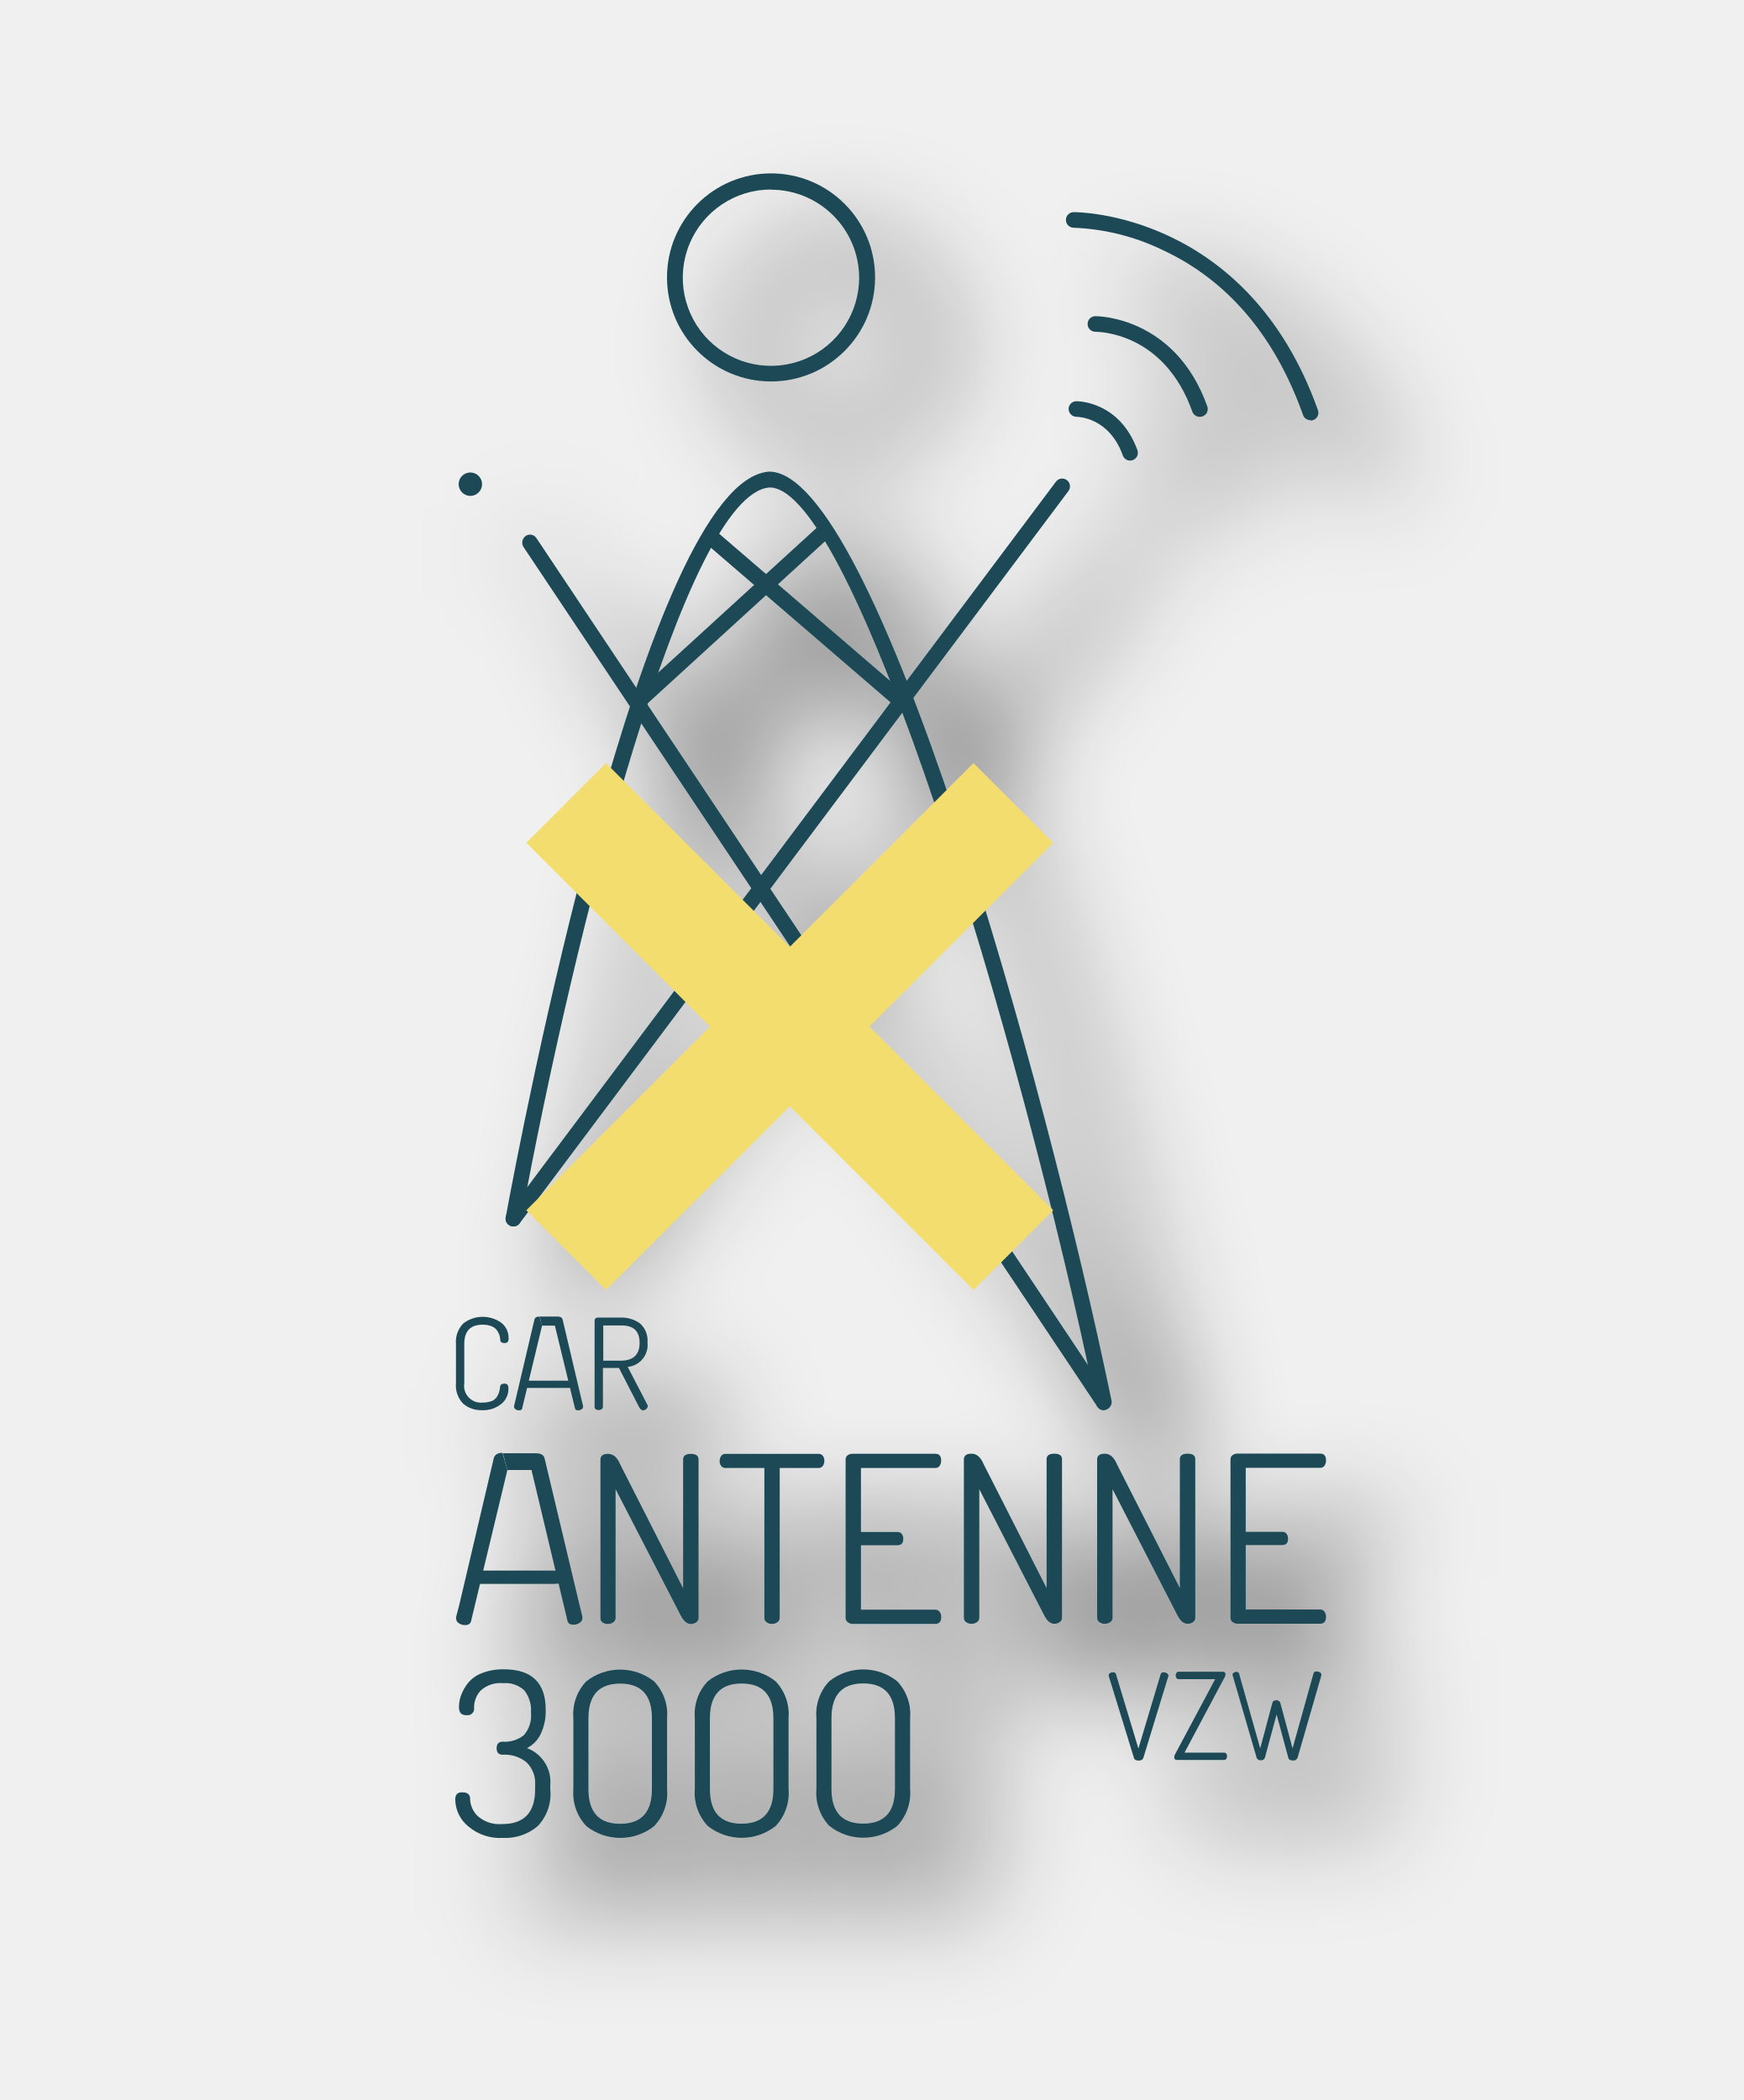
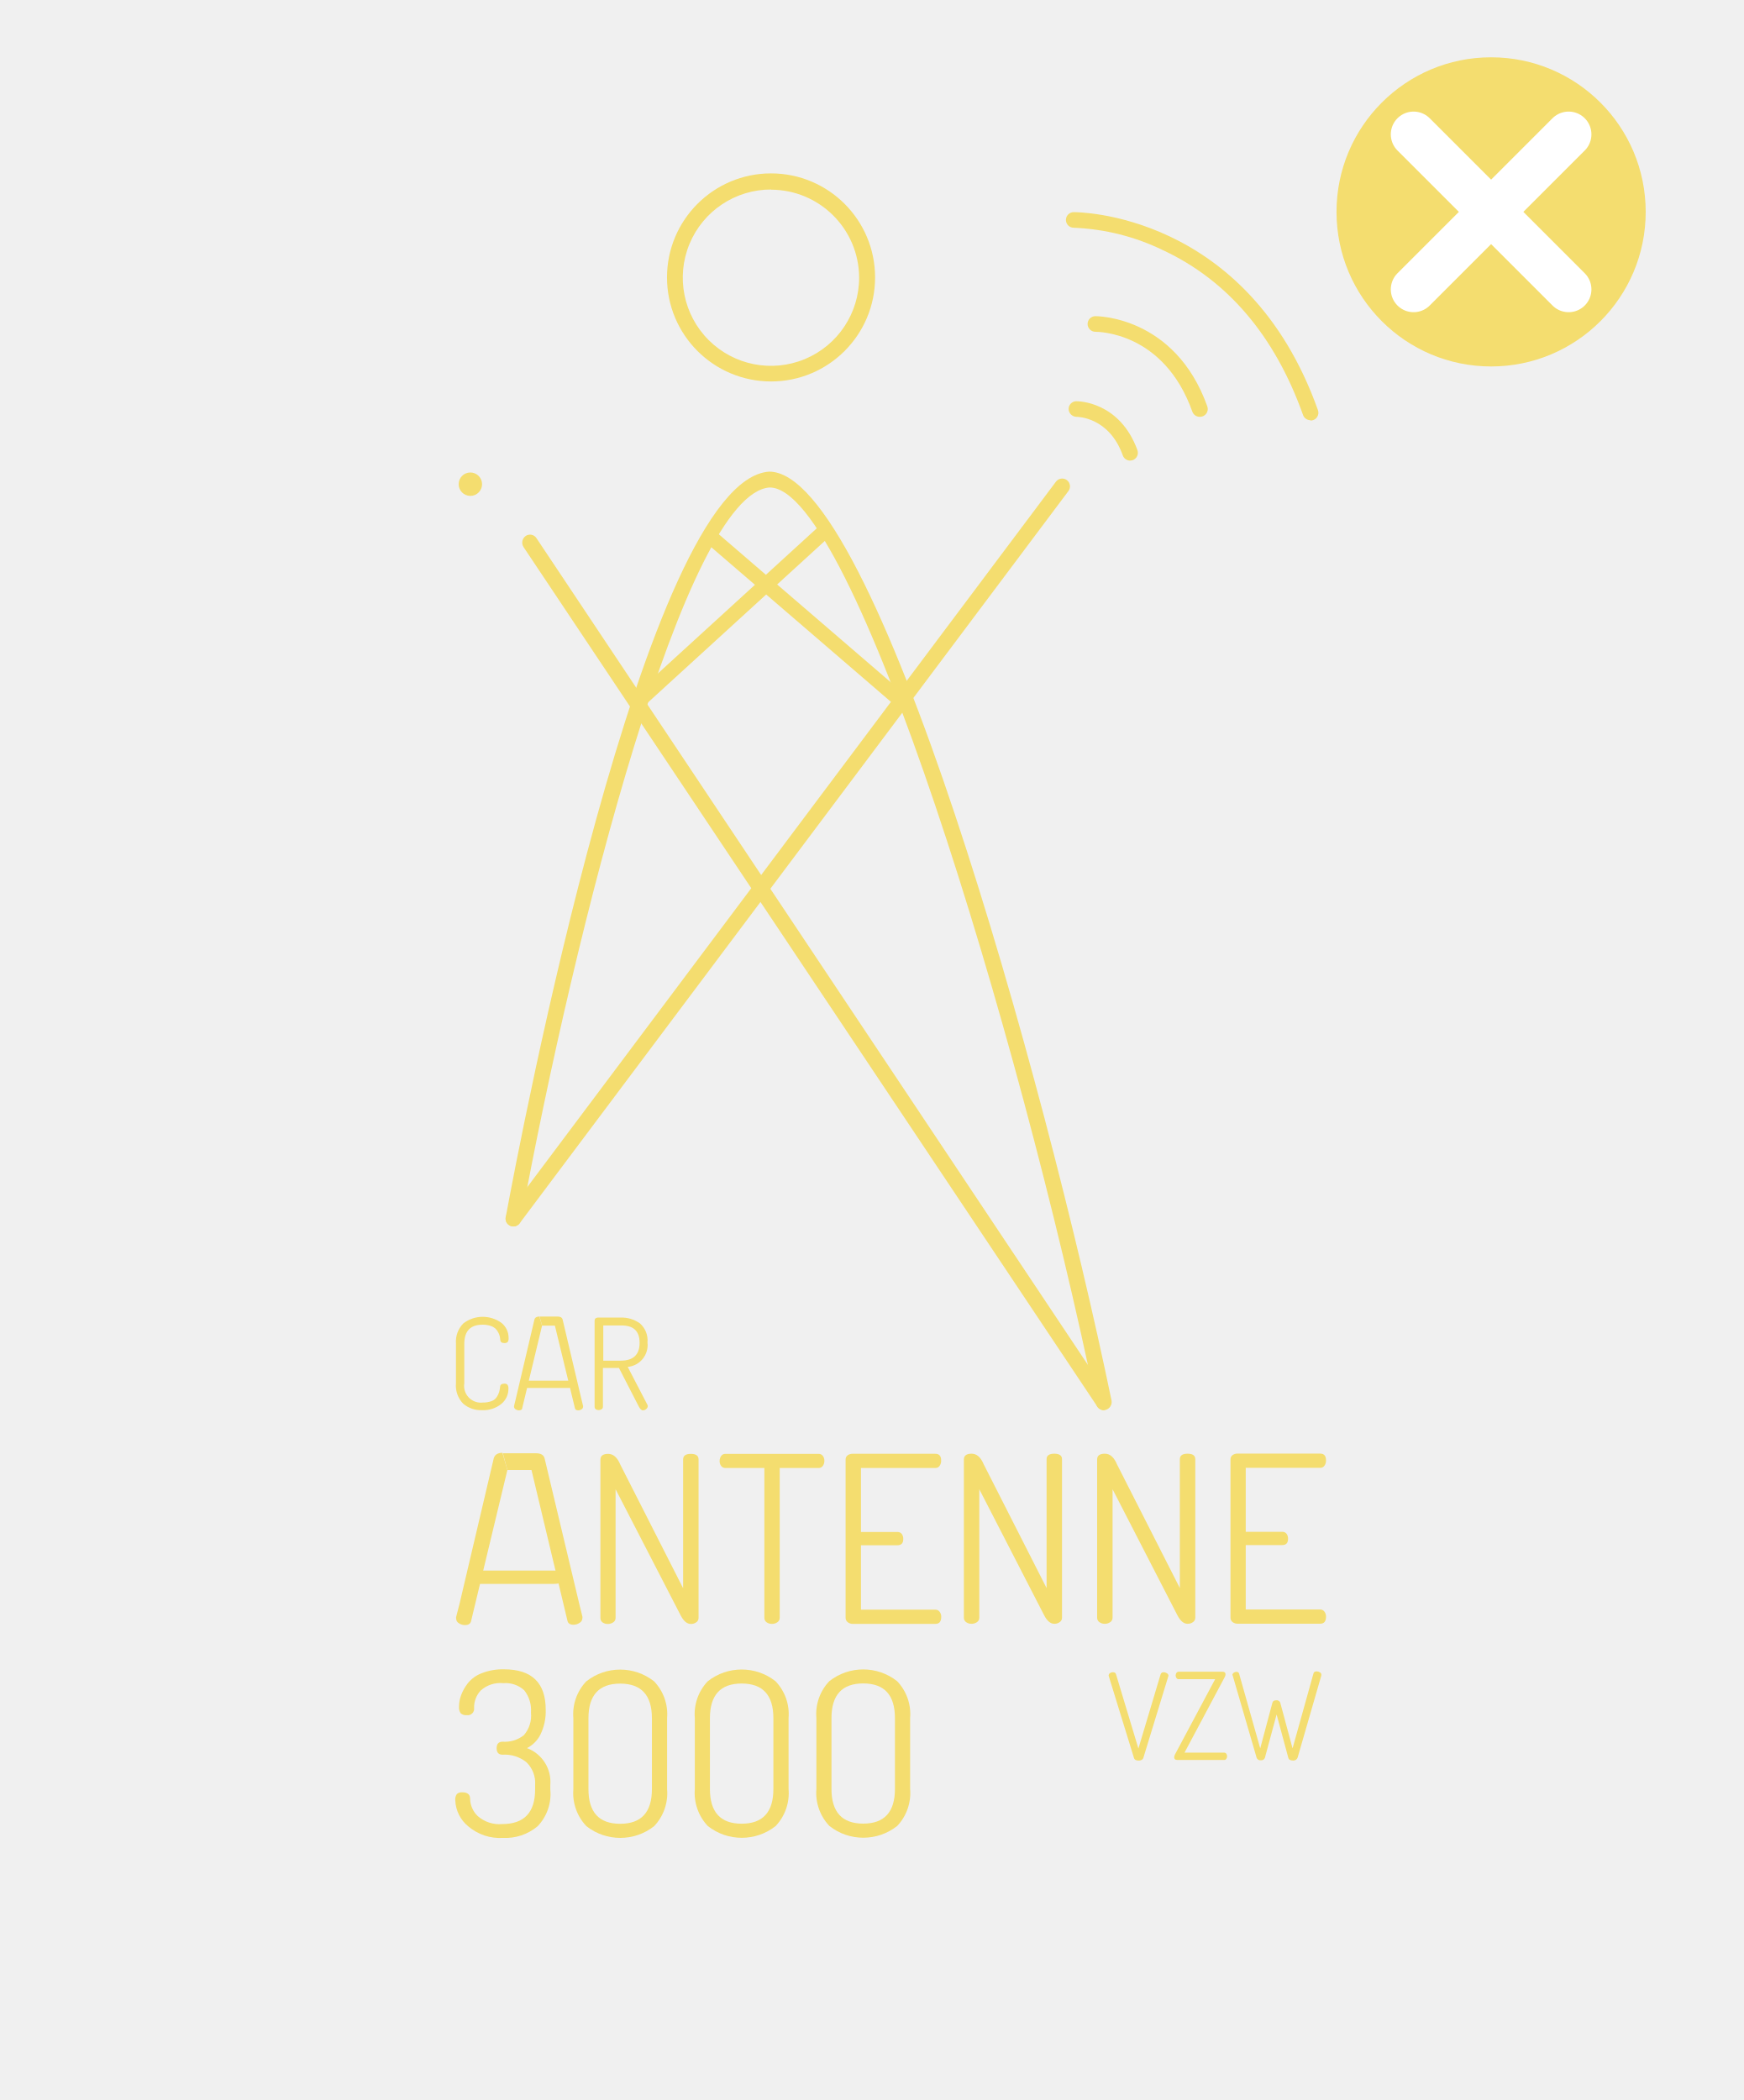
<svg xmlns="http://www.w3.org/2000/svg" id="Layer_1" data-name="Layer 1" viewBox="0 0 201.08 242.23">
  <defs>
-     <style>.cls-1{filter:url(#AI_Shadow_2);}.cls-2{fill:#1a4955;}.cls-3,.cls-4,.cls-5{fill:none;stroke-miterlimit:10;}.cls-3,.cls-4{stroke:#1a4955;}.cls-3{stroke-width:1.8px;}.cls-4{stroke-width:1.85px;}.cls-5{stroke:#f4dd6f;stroke-width:13px;}</style>
-     <filter id="AI_Shadow_2" x="-15" y="-15" width="140" height="130" name="AI_Shadow_2">
-       <feGaussianBlur result="blur" stdDeviation="6" in="SourceAlpha" />
-       <feOffset result="offsetBlurredAlpha" dx="8" dy="8" in="blur" />
-       <feMerge>
-         <feMergeNode in="offsetBlurredAlpha" />
-         <feMergeNode in="SourceGraphic" />
-       </feMerge>
-     </filter>
+     <style>.cls-1{fill:#f4dd6f;}.cls-2,.cls-3{fill:none;stroke-miterlimit:10;}.cls-2{stroke:#f4dd6f;stroke-width:1.7px;}.cls-3{stroke:#fff;stroke-linecap:round;stroke-width:5.26px;}</style>
  </defs>
-   <g class="cls-1">
-     <circle class="cls-2" cx="54.25" cy="55.85" r="1.35" />
-     <path class="cls-2" d="M127.31,162.66a.9.9,0,0,1-.88-.72c-8.93-43.1-28-105.71-37.66-105.71-9.71.68-22.47,50.9-28.67,84.5a.9.9,0,0,1-1.77-.33c1.6-8.69,16.08-85,30.38-86,12.24,0,31.75,69.78,39.49,107.14a.9.9,0,0,1-.7,1.06Z" />
-     <path class="cls-2" d="M151.14,48.47a.9.9,0,0,1-.85-.6c-3.24-9.1-8.67-15.51-16.13-19a25.88,25.88,0,0,0-10.32-2.6h0a.9.9,0,0,1,0-1.8c.24,0,20-.09,28.17,22.84a.9.9,0,0,1-.85,1.2Z" />
-     <path class="cls-2" d="M138.37,48.08a.9.9,0,0,1-.85-.6c-3.28-9.21-10.86-9.2-11.18-9.21h0a.9.9,0,0,1,0-1.8c.1,0,9.18-.05,12.91,10.41a.9.9,0,0,1-.85,1.2Z" />
-     <path class="cls-2" d="M88.93,44a12,12,0,1,1,12-12A12,12,0,0,1,88.93,44Zm0-22.14A10.17,10.17,0,1,0,99.09,32,10.18,10.18,0,0,0,88.92,21.88Z" />
-     <path class="cls-2" d="M127.31,162.66a.89.89,0,0,1-.74-.4L60.39,63.11a.94.94,0,0,1,.23-1.28.88.88,0,0,1,1.25.24L128,161.22a.94.94,0,0,1-.23,1.28A.88.88,0,0,1,127.31,162.66Z" />
-     <path class="cls-2" d="M52.59,159.53V155a3,3,0,0,1,.85-2.35,3.68,3.68,0,0,1,4.41-.05,2.21,2.21,0,0,1,.81,1.73.71.71,0,0,1-.11.47.49.49,0,0,1-.37.12q-.45,0-.48-.36a3,3,0,0,0-.06-.42,1.92,1.92,0,0,0-.18-.46,1.54,1.54,0,0,0-.34-.45,1.64,1.64,0,0,0-.59-.31,2.83,2.83,0,0,0-.88-.12q-2.1,0-2.1,2.22v4.53a1.94,1.94,0,0,0,2.16,2.23,2.71,2.71,0,0,0,1-.17,1.19,1.19,0,0,0,.6-.49,2.48,2.48,0,0,0,.26-.55,3.86,3.86,0,0,0,.11-.59c0-.25.19-.38.48-.38a.48.48,0,0,1,.37.12.75.75,0,0,1,.11.47,2.23,2.23,0,0,1-.82,1.75,3.28,3.28,0,0,1-2.23.72,3.13,3.13,0,0,1-2.18-.76A3,3,0,0,1,52.59,159.53Z" />
-     <path class="cls-2" d="M68.58,162.27v-9.94q0-.32.36-.35h2.58a3.64,3.64,0,0,1,2.29.67,2.62,2.62,0,0,1,.87,2.2,2.54,2.54,0,0,1-2.28,2.82L74.65,162a.3.3,0,0,1,.06.19.45.45,0,0,1-.18.34.56.56,0,0,1-.38.15q-.26,0-.51-.51l-2.25-4.38H69.54v4.48a.32.32,0,0,1-.15.28.57.57,0,0,1-.34.1.56.56,0,0,1-.34-.1A.33.33,0,0,1,68.58,162.27Zm1-5.32h2q2.19,0,2.19-2.06t-2.19-2h-2Z" />
-     <path class="cls-2" d="M52.51,207.66a1.07,1.07,0,0,1,.18-.72.84.84,0,0,1,.63-.2q.9,0,.9.74a2.85,2.85,0,0,0,.88,2,3.77,3.77,0,0,0,2.83.92q3.79,0,3.79-4v-.5a3.33,3.33,0,0,0-1-2.63,4,4,0,0,0-2.75-.87q-.69,0-.69-.74t.66-.76a3.56,3.56,0,0,0,2.48-.75,3.43,3.43,0,0,0,.82-2.61,3.67,3.67,0,0,0-.77-2.56,3.16,3.16,0,0,0-2.42-.83,3.37,3.37,0,0,0-2.61.85,2.85,2.85,0,0,0-.76,2,.74.74,0,0,1-.84.84.94.94,0,0,1-.7-.21,1.17,1.17,0,0,1-.2-.79,3.82,3.82,0,0,1,.24-1.3,5.23,5.23,0,0,1,.76-1.36A3.75,3.75,0,0,1,55.56,193a6.62,6.62,0,0,1,2.56-.45q4.82,0,4.82,4.65a6.06,6.06,0,0,1-.59,2.84,3.51,3.51,0,0,1-1.57,1.6,4.16,4.16,0,0,1,2.69,4.27v.5A5.36,5.36,0,0,1,62,210.66,5.79,5.79,0,0,1,58,212a5.64,5.64,0,0,1-4-1.34A4.06,4.06,0,0,1,52.51,207.66Z" />
-     <path class="cls-2" d="M66.13,206.37V198.2a5.49,5.49,0,0,1,1.49-4.26,6.31,6.31,0,0,1,7.82,0,5.48,5.48,0,0,1,1.5,4.25v8.17a5.52,5.52,0,0,1-1.49,4.28,6.31,6.31,0,0,1-7.82,0A5.53,5.53,0,0,1,66.13,206.37Zm1.74,0q0,4,3.66,4t3.66-4v-8.17q0-4-3.66-4t-3.66,4Z" />
-     <path class="cls-2" d="M80.14,206.36v-8.17a5.49,5.49,0,0,1,1.49-4.26,6.31,6.31,0,0,1,7.82,0,5.48,5.48,0,0,1,1.5,4.25v8.17a5.52,5.52,0,0,1-1.49,4.28,6.31,6.31,0,0,1-7.82,0A5.53,5.53,0,0,1,80.14,206.36Zm1.74,0q0,4,3.66,4t3.66-4v-8.17q0-4-3.66-4t-3.66,4Z" />
-     <path class="cls-2" d="M94.16,206.35v-8.17a5.49,5.49,0,0,1,1.49-4.26,6.31,6.31,0,0,1,7.82,0,5.48,5.48,0,0,1,1.5,4.25v8.17a5.52,5.52,0,0,1-1.49,4.28,6.31,6.31,0,0,1-7.82,0A5.53,5.53,0,0,1,94.16,206.35Zm1.74,0q0,4,3.66,4t3.66-4v-8.17q0-4-3.66-4t-3.66,4Z" />
-     <path class="cls-2" d="M127.87,193.23A.33.33,0,0,1,128,193a.64.64,0,0,1,.36-.11q.31,0,.36.24l2.58,8.56,2.56-8.56a.34.34,0,0,1,.35-.24.69.69,0,0,1,.38.12.34.34,0,0,1,.18.28l0,0,0,0-2.89,9.45q-.1.34-.56.34t-.54-.33l-2.91-9.45A.24.24,0,0,1,127.87,193.23Z" />
-     <path class="cls-2" d="M135.43,202.71a.72.72,0,0,1,.08-.32l4.64-8.7h-4.21a.3.3,0,0,1-.25-.13.52.52,0,0,1,0-.6.3.3,0,0,1,.26-.13H141q.35,0,.35.29a.74.74,0,0,1-.11.36l-4.62,8.68h4.56a.3.3,0,0,1,.26.13.49.49,0,0,1,.09.29.52.52,0,0,1-.09.3.29.29,0,0,1-.26.13h-5.41Q135.43,203,135.43,202.71Z" />
-     <path class="cls-2" d="M142.14,193.21a.32.32,0,0,1,.15-.26.53.53,0,0,1,.32-.11.3.3,0,0,1,.32.27l2.42,8.56,1.4-5.25q.07-.3.47-.3a.43.43,0,0,1,.46.35l1.4,5.2L151.5,193q.07-.21.36-.21a.68.68,0,0,1,.37.11.3.3,0,0,1,.17.25.32.32,0,0,1,0,.11l-2.73,9.45a.51.51,0,0,1-.55.36q-.45,0-.53-.31l-1.35-5-1.33,4.92a.44.44,0,0,1-.49.36.45.45,0,0,1-.5-.34l-2.75-9.45A.35.35,0,0,1,142.14,193.21Z" />
-     <path class="cls-2" d="M69.25,186.62V168.37q0-.67.89-.67t1.4,1.23l7.25,14.27V168.34q0-.64.89-.64t.89.64v18.28a.59.59,0,0,1-.27.51,1,1,0,0,1-.62.19q-.67,0-1.18-1L71,171.78v14.84a.59.59,0,0,1-.27.51,1.05,1.05,0,0,1-.62.19,1,1,0,0,1-.63-.19A.6.6,0,0,1,69.25,186.62Z" />
-     <path class="cls-2" d="M83,168.52a1,1,0,0,1,.17-.57.57.57,0,0,1,.5-.25H94.41a.58.58,0,0,1,.5.24.91.91,0,0,1,.17.55,1,1,0,0,1-.17.59.57.57,0,0,1-.5.25H89.93v17.28a.59.59,0,0,1-.27.51,1,1,0,0,1-.62.19,1,1,0,0,1-.63-.19.6.6,0,0,1-.25-.51V169.33H83.65a.59.59,0,0,1-.48-.24A.91.91,0,0,1,83,168.52Z" />
-     <path class="cls-2" d="M97.53,186.61V168.36a.58.58,0,0,1,.24-.5.94.94,0,0,1,.56-.17h9.55q.67,0,.67.78a1,1,0,0,1-.17.6.56.56,0,0,1-.5.26H99.3v7.38h4.21a.59.59,0,0,1,.5.23.92.92,0,0,1,.17.58q0,.72-.67.72H99.3v7.43h8.59a.59.59,0,0,1,.48.24.93.93,0,0,1,.19.59q0,.81-.67.81H98.34a.89.89,0,0,1-.56-.19A.61.61,0,0,1,97.53,186.61Z" />
-     <path class="cls-2" d="M111.17,186.6V168.35q0-.67.89-.67t1.4,1.23l7.25,14.27V168.32q0-.64.89-.64t.89.64V186.6a.59.59,0,0,1-.27.51,1,1,0,0,1-.62.19q-.67,0-1.18-1l-7.47-14.52V186.6a.59.59,0,0,1-.27.51,1.05,1.05,0,0,1-.62.19,1,1,0,0,1-.63-.19A.6.6,0,0,1,111.17,186.6Z" />
-     <path class="cls-2" d="M126.54,186.6V168.35q0-.67.89-.67t1.4,1.23l7.25,14.27V168.32q0-.64.89-.64t.89.64v18.28a.59.59,0,0,1-.27.51,1,1,0,0,1-.62.19q-.67,0-1.18-1l-7.47-14.52V186.6a.59.59,0,0,1-.27.51,1.05,1.05,0,0,1-.62.19,1,1,0,0,1-.63-.19A.6.6,0,0,1,126.54,186.6Z" />
-     <path class="cls-2" d="M141.92,186.59V168.34a.58.58,0,0,1,.24-.5.94.94,0,0,1,.56-.17h9.55q.67,0,.67.78a1,1,0,0,1-.17.6.56.56,0,0,1-.5.26h-8.59v7.38h4.21a.59.59,0,0,1,.5.23.92.92,0,0,1,.17.58q0,.72-.67.72h-4.21v7.43h8.59a.59.59,0,0,1,.48.24.93.93,0,0,1,.19.59q0,.81-.67.81h-9.55a.89.89,0,0,1-.56-.19A.61.61,0,0,1,141.92,186.59Z" />
-     <path class="cls-2" d="M58.52,169.56,54.33,187c-.07.3-.31.45-.7.45a1.24,1.24,0,0,1-.7-.21.63.63,0,0,1-.32-.54.46.46,0,0,1,0-.19L53,185l3.95-16.8q.19-.62,1-.62m2.36.62" />
-     <path class="cls-2" d="M58,167.63h3.82q.86,0,1,.62l4,16.79.35,1.42a.46.46,0,0,1,0,.19.63.63,0,0,1-.32.54,1.24,1.24,0,0,1-.7.22c-.4,0-.63-.15-.7-.45l-4.15-17.4H58.52m.91-1.31" />
-     <path class="cls-2" d="M55.07,181.16h8.79a2,2,0,0,1,1,.23.67.67,0,0,1,.36.58q0,.72-1.4.73H55.07" />
-     <path class="cls-2" d="M62.52,152.91l-2.29,9.52c0,.17-.17.25-.38.25a.68.68,0,0,1-.38-.12.34.34,0,0,1-.18-.29.25.25,0,0,1,0-.1l.19-.78,2.16-9.19q.1-.34.57-.34m1.29.34" />
-     <path class="cls-2" d="M62.23,151.86h2.09q.47,0,.57.34l2.17,9.19.19.78a.25.25,0,0,1,0,.1.34.34,0,0,1-.18.29.68.68,0,0,1-.38.12c-.22,0-.35-.08-.38-.25L64,152.91H62.52m.5-.72" />
-     <path class="cls-2" d="M60.64,159.26h4.81a1.07,1.07,0,0,1,.57.12.37.37,0,0,1,.2.32q0,.4-.77.4H60.64" />
-     <path class="cls-2" d="M130.35,53.13a.9.9,0,0,1-.85-.6c-1.58-4.43-5.22-4.45-5.34-4.45a.93.93,0,0,1-.91-.89.9.9,0,0,1,.88-.91c.21,0,5,0,7.06,5.65a.9.9,0,0,1-.85,1.2Z" />
-     <path class="cls-2" d="M59.21,141.47a.9.9,0,0,1-.72-1.44l63.3-84.47a.9.9,0,1,1,1.44,1.08l-63.3,84.47A.9.9,0,0,1,59.21,141.47Z" />
-     <line class="cls-3" x1="73.77" y1="80.76" x2="95.31" y2="61.08" />
-     <line class="cls-4" x1="104.47" y1="81.31" x2="81.63" y2="61.65" />
-   </g>
-   <line class="cls-5" x1="65.3" y1="144.2" x2="116.88" y2="92.62" />
-   <line class="cls-5" x1="116.88" y1="144.2" x2="65.3" y2="92.62" />
+   <circle class="cls-1" cx="54.25" cy="55.85" r="1.35" />
+   <path class="cls-1" d="M127.31,162.66a.9.9,0,0,1-.88-.72c-8.93-43.1-28-105.71-37.66-105.71-9.71.68-22.47,50.9-28.67,84.5a.9.9,0,0,1-1.77-.33c1.6-8.69,16.08-85,30.38-86,12.24,0,31.75,69.78,39.49,107.14a.9.9,0,0,1-.7,1.06Z" />
+   <path class="cls-1" d="M151.14,48.47a.9.9,0,0,1-.85-.6c-3.24-9.1-8.67-15.51-16.13-19a25.88,25.88,0,0,0-10.32-2.6h0a.9.9,0,0,1,0-1.8c.24,0,20-.09,28.17,22.84a.9.9,0,0,1-.85,1.2Z" />
+   <path class="cls-1" d="M138.37,48.08a.9.9,0,0,1-.85-.6c-3.28-9.21-10.86-9.2-11.18-9.21h0a.9.9,0,0,1,0-1.8c.1,0,9.18-.05,12.91,10.41a.9.9,0,0,1-.85,1.2Z" />
+   <path class="cls-1" d="M88.93,44a12,12,0,1,1,12-12A12,12,0,0,1,88.93,44Zm0-22.14A10.17,10.17,0,1,0,99.09,32,10.18,10.18,0,0,0,88.92,21.88Z" />
+   <path class="cls-1" d="M127.31,162.66a.89.89,0,0,1-.74-.4L60.39,63.11a.94.94,0,0,1,.23-1.28.88.88,0,0,1,1.25.24L128,161.22a.94.94,0,0,1-.23,1.28A.88.88,0,0,1,127.31,162.66Z" />
+   <path class="cls-1" d="M52.59,159.53V155a3,3,0,0,1,.85-2.35,3.68,3.68,0,0,1,4.41-.05,2.21,2.21,0,0,1,.81,1.73.71.71,0,0,1-.11.47.49.49,0,0,1-.37.12q-.45,0-.48-.36a3,3,0,0,0-.06-.42,1.92,1.92,0,0,0-.18-.46,1.54,1.54,0,0,0-.34-.45,1.64,1.64,0,0,0-.59-.31,2.83,2.83,0,0,0-.88-.12q-2.1,0-2.1,2.22v4.53a1.94,1.94,0,0,0,2.16,2.23,2.71,2.71,0,0,0,1-.17,1.19,1.19,0,0,0,.6-.49,2.48,2.48,0,0,0,.26-.55,3.86,3.86,0,0,0,.11-.59c0-.25.19-.38.48-.38a.48.48,0,0,1,.37.12.75.75,0,0,1,.11.47,2.23,2.23,0,0,1-.82,1.75,3.28,3.28,0,0,1-2.23.72,3.13,3.13,0,0,1-2.18-.76A3,3,0,0,1,52.59,159.53Z" />
+   <path class="cls-1" d="M68.58,162.27v-9.94q0-.32.36-.35h2.58a3.64,3.64,0,0,1,2.29.67,2.62,2.62,0,0,1,.87,2.2,2.54,2.54,0,0,1-2.28,2.82L74.65,162a.3.3,0,0,1,.06.19.45.45,0,0,1-.18.34.56.56,0,0,1-.38.15q-.26,0-.51-.51l-2.25-4.38H69.54v4.48a.32.32,0,0,1-.15.28.57.57,0,0,1-.34.1.56.56,0,0,1-.34-.1A.33.33,0,0,1,68.58,162.27Zm1-5.32h2q2.19,0,2.19-2.06t-2.19-2h-2Z" />
+   <path class="cls-1" d="M52.51,207.66a1.07,1.07,0,0,1,.18-.72.84.84,0,0,1,.63-.2q.9,0,.9.74a2.85,2.85,0,0,0,.88,2,3.77,3.77,0,0,0,2.83.92q3.79,0,3.79-4v-.5a3.33,3.33,0,0,0-1-2.63,4,4,0,0,0-2.75-.87q-.69,0-.69-.74t.66-.76a3.56,3.56,0,0,0,2.48-.75,3.43,3.43,0,0,0,.82-2.61,3.67,3.67,0,0,0-.77-2.56,3.16,3.16,0,0,0-2.42-.83,3.37,3.37,0,0,0-2.61.85,2.85,2.85,0,0,0-.76,2,.74.74,0,0,1-.84.84.94.94,0,0,1-.7-.21,1.17,1.17,0,0,1-.2-.79,3.82,3.82,0,0,1,.24-1.3,5.23,5.23,0,0,1,.76-1.36A3.75,3.75,0,0,1,55.56,193a6.62,6.62,0,0,1,2.56-.45q4.82,0,4.82,4.65a6.06,6.06,0,0,1-.59,2.84,3.51,3.51,0,0,1-1.57,1.6,4.16,4.16,0,0,1,2.69,4.27v.5A5.36,5.36,0,0,1,62,210.66,5.79,5.79,0,0,1,58,212a5.64,5.64,0,0,1-4-1.34A4.06,4.06,0,0,1,52.51,207.66Z" />
+   <path class="cls-1" d="M66.13,206.37V198.2a5.49,5.49,0,0,1,1.49-4.26,6.31,6.31,0,0,1,7.82,0,5.48,5.48,0,0,1,1.5,4.25v8.17a5.52,5.52,0,0,1-1.49,4.28,6.31,6.31,0,0,1-7.82,0A5.53,5.53,0,0,1,66.13,206.37Zm1.74,0q0,4,3.66,4t3.66-4v-8.17q0-4-3.66-4t-3.66,4Z" />
+   <path class="cls-1" d="M80.14,206.36v-8.17a5.49,5.49,0,0,1,1.49-4.26,6.31,6.31,0,0,1,7.82,0,5.48,5.48,0,0,1,1.5,4.25v8.17a5.52,5.52,0,0,1-1.49,4.28,6.31,6.31,0,0,1-7.82,0A5.53,5.53,0,0,1,80.14,206.36Zm1.74,0q0,4,3.66,4t3.66-4v-8.17q0-4-3.66-4t-3.66,4Z" />
+   <path class="cls-1" d="M94.16,206.35v-8.17a5.49,5.49,0,0,1,1.49-4.26,6.31,6.31,0,0,1,7.82,0,5.48,5.48,0,0,1,1.5,4.25v8.17a5.52,5.52,0,0,1-1.49,4.28,6.31,6.31,0,0,1-7.82,0A5.53,5.53,0,0,1,94.16,206.35Zm1.74,0q0,4,3.66,4t3.66-4v-8.17q0-4-3.66-4t-3.66,4Z" />
+   <path class="cls-1" d="M127.87,193.23A.33.33,0,0,1,128,193a.64.64,0,0,1,.36-.11q.31,0,.36.24l2.58,8.56,2.56-8.56a.34.34,0,0,1,.35-.24.69.69,0,0,1,.38.12.34.34,0,0,1,.18.28l0,0,0,0-2.89,9.45q-.1.34-.56.34t-.54-.33l-2.91-9.45A.24.24,0,0,1,127.87,193.23Z" />
+   <path class="cls-1" d="M135.43,202.71a.72.72,0,0,1,.08-.32l4.64-8.7h-4.21a.3.3,0,0,1-.25-.13.52.52,0,0,1,0-.6.3.3,0,0,1,.26-.13H141q.35,0,.35.29a.74.74,0,0,1-.11.36l-4.62,8.68h4.56a.3.3,0,0,1,.26.13.49.49,0,0,1,.09.29.52.52,0,0,1-.09.3.29.29,0,0,1-.26.13h-5.41Q135.43,203,135.43,202.71Z" />
+   <path class="cls-1" d="M142.14,193.21a.32.32,0,0,1,.15-.26.53.53,0,0,1,.32-.11.3.3,0,0,1,.32.27l2.42,8.56,1.4-5.25q.07-.3.47-.3a.43.43,0,0,1,.46.35l1.4,5.2L151.5,193q.07-.21.36-.21a.68.68,0,0,1,.37.11.3.3,0,0,1,.17.25.32.32,0,0,1,0,.11l-2.73,9.45a.51.51,0,0,1-.55.36q-.45,0-.53-.31l-1.35-5-1.33,4.92a.44.44,0,0,1-.49.36.45.45,0,0,1-.5-.34l-2.75-9.45A.35.35,0,0,1,142.14,193.21Z" />
+   <path class="cls-1" d="M69.25,186.62V168.37q0-.67.89-.67t1.4,1.23l7.25,14.27V168.34q0-.64.89-.64t.89.64v18.28a.59.59,0,0,1-.27.51,1,1,0,0,1-.62.19q-.67,0-1.18-1L71,171.78v14.84a.59.59,0,0,1-.27.51,1.05,1.05,0,0,1-.62.19,1,1,0,0,1-.63-.19A.6.6,0,0,1,69.25,186.62Z" />
+   <path class="cls-1" d="M83,168.52a1,1,0,0,1,.17-.57.57.57,0,0,1,.5-.25H94.41a.58.58,0,0,1,.5.24.91.91,0,0,1,.17.55,1,1,0,0,1-.17.59.57.57,0,0,1-.5.25H89.93v17.28a.59.59,0,0,1-.27.51,1,1,0,0,1-.62.19,1,1,0,0,1-.63-.19.6.6,0,0,1-.25-.51V169.33H83.65a.59.59,0,0,1-.48-.24A.91.91,0,0,1,83,168.52Z" />
+   <path class="cls-1" d="M97.53,186.61V168.36a.58.58,0,0,1,.24-.5.94.94,0,0,1,.56-.17h9.55q.67,0,.67.78a1,1,0,0,1-.17.6.56.56,0,0,1-.5.26H99.3v7.38h4.21a.59.59,0,0,1,.5.23.92.92,0,0,1,.17.58q0,.72-.67.72H99.3v7.43h8.59a.59.59,0,0,1,.48.24.93.93,0,0,1,.19.59q0,.81-.67.81H98.34a.89.89,0,0,1-.56-.19A.61.61,0,0,1,97.53,186.61Z" />
+   <path class="cls-1" d="M111.17,186.6V168.35q0-.67.89-.67t1.4,1.23l7.25,14.27V168.32q0-.64.89-.64t.89.64V186.6a.59.59,0,0,1-.27.51,1,1,0,0,1-.62.19q-.67,0-1.18-1l-7.47-14.52V186.6a.59.59,0,0,1-.27.51,1.05,1.05,0,0,1-.62.19,1,1,0,0,1-.63-.19A.6.6,0,0,1,111.17,186.6Z" />
+   <path class="cls-1" d="M126.54,186.6V168.35q0-.67.89-.67t1.4,1.23l7.25,14.27V168.32q0-.64.89-.64t.89.64v18.28a.59.59,0,0,1-.27.51,1,1,0,0,1-.62.19q-.67,0-1.18-1l-7.47-14.52V186.6a.59.59,0,0,1-.27.51,1.05,1.05,0,0,1-.62.19,1,1,0,0,1-.63-.19A.6.6,0,0,1,126.54,186.6Z" />
+   <path class="cls-1" d="M141.92,186.59V168.34a.58.58,0,0,1,.24-.5.94.94,0,0,1,.56-.17h9.55q.67,0,.67.78a1,1,0,0,1-.17.6.56.56,0,0,1-.5.26h-8.59v7.38h4.21a.59.59,0,0,1,.5.23.92.92,0,0,1,.17.58q0,.72-.67.72h-4.21v7.43h8.59a.59.59,0,0,1,.48.24.93.93,0,0,1,.19.59q0,.81-.67.81h-9.55a.89.89,0,0,1-.56-.19A.61.61,0,0,1,141.92,186.59Z" />
+   <path class="cls-1" d="M58.52,169.56,54.33,187c-.07.3-.31.45-.7.45a1.24,1.24,0,0,1-.7-.21.63.63,0,0,1-.32-.54.46.46,0,0,1,0-.19L53,185l3.95-16.8q.19-.62,1-.62m2.36.62" />
+   <path class="cls-1" d="M58,167.63h3.82q.86,0,1,.62l4,16.79.35,1.42a.46.46,0,0,1,0,.19.63.63,0,0,1-.32.54,1.24,1.24,0,0,1-.7.22c-.4,0-.63-.15-.7-.45l-4.15-17.4H58.52m.91-1.31" />
+   <path class="cls-1" d="M55.07,181.16h8.79a2,2,0,0,1,1,.23.67.67,0,0,1,.36.58q0,.72-1.4.73H55.07" />
+   <path class="cls-1" d="M62.52,152.91l-2.29,9.52c0,.17-.17.25-.38.25a.68.68,0,0,1-.38-.12.34.34,0,0,1-.18-.29.25.25,0,0,1,0-.1l.19-.78,2.16-9.19q.1-.34.57-.34m1.29.34" />
+   <path class="cls-1" d="M62.23,151.86h2.09q.47,0,.57.34l2.17,9.19.19.78a.25.25,0,0,1,0,.1.34.34,0,0,1-.18.29.68.68,0,0,1-.38.12c-.22,0-.35-.08-.38-.25L64,152.91H62.52m.5-.72" />
+   <path class="cls-1" d="M60.64,159.26h4.81a1.07,1.07,0,0,1,.57.12.37.37,0,0,1,.2.32q0,.4-.77.4H60.64" />
+   <path class="cls-1" d="M130.35,53.13a.9.9,0,0,1-.85-.6c-1.58-4.43-5.22-4.45-5.34-4.45a.93.93,0,0,1-.91-.89.9.9,0,0,1,.88-.91c.21,0,5,0,7.06,5.65a.9.9,0,0,1-.85,1.2Z" />
+   <path class="cls-1" d="M59.21,141.47a.9.9,0,0,1-.72-1.44l63.3-84.47a.9.9,0,1,1,1.44,1.08l-63.3,84.47A.9.9,0,0,1,59.21,141.47Z" />
+   <line class="cls-2" x1="73.77" y1="80.76" x2="95.31" y2="61.08" />
+   <line class="cls-2" x1="104.47" y1="81.31" x2="81.63" y2="61.65" />
+   <circle class="cls-1" cx="171.98" cy="24.44" r="17.83" />
+   <line class="cls-3" x1="163.04" y1="15.5" x2="180.92" y2="33.38" />
+   <line class="cls-3" x1="180.92" y1="15.5" x2="163.04" y2="33.38" />
</svg>
